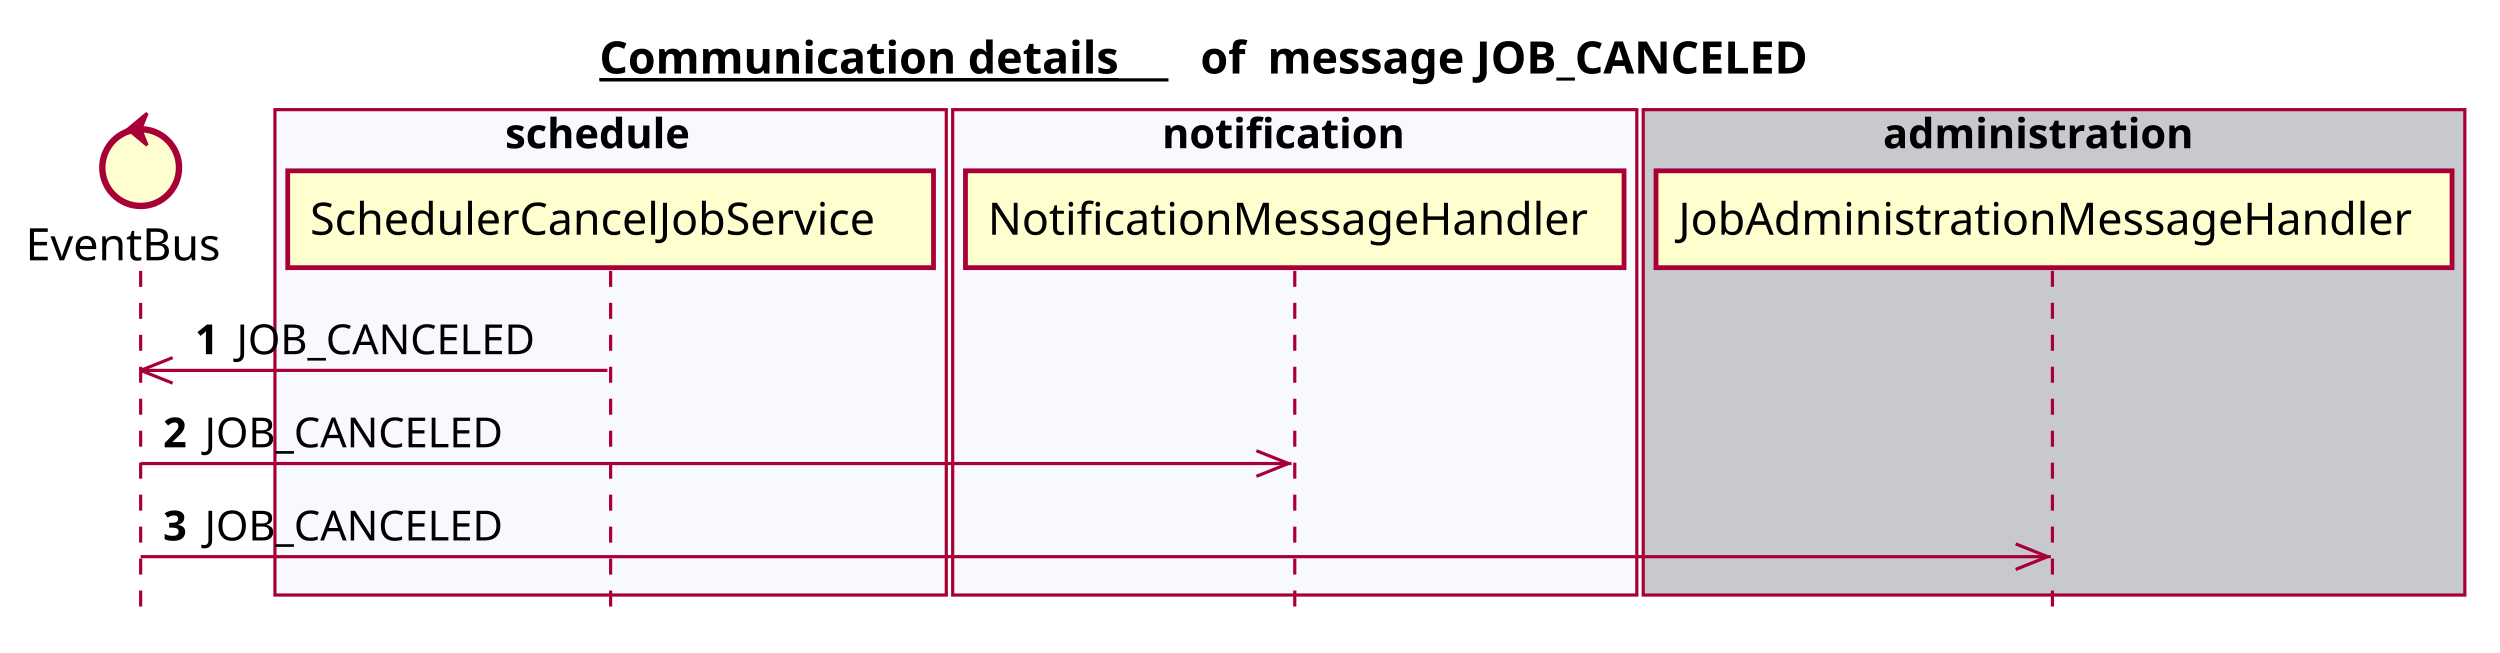
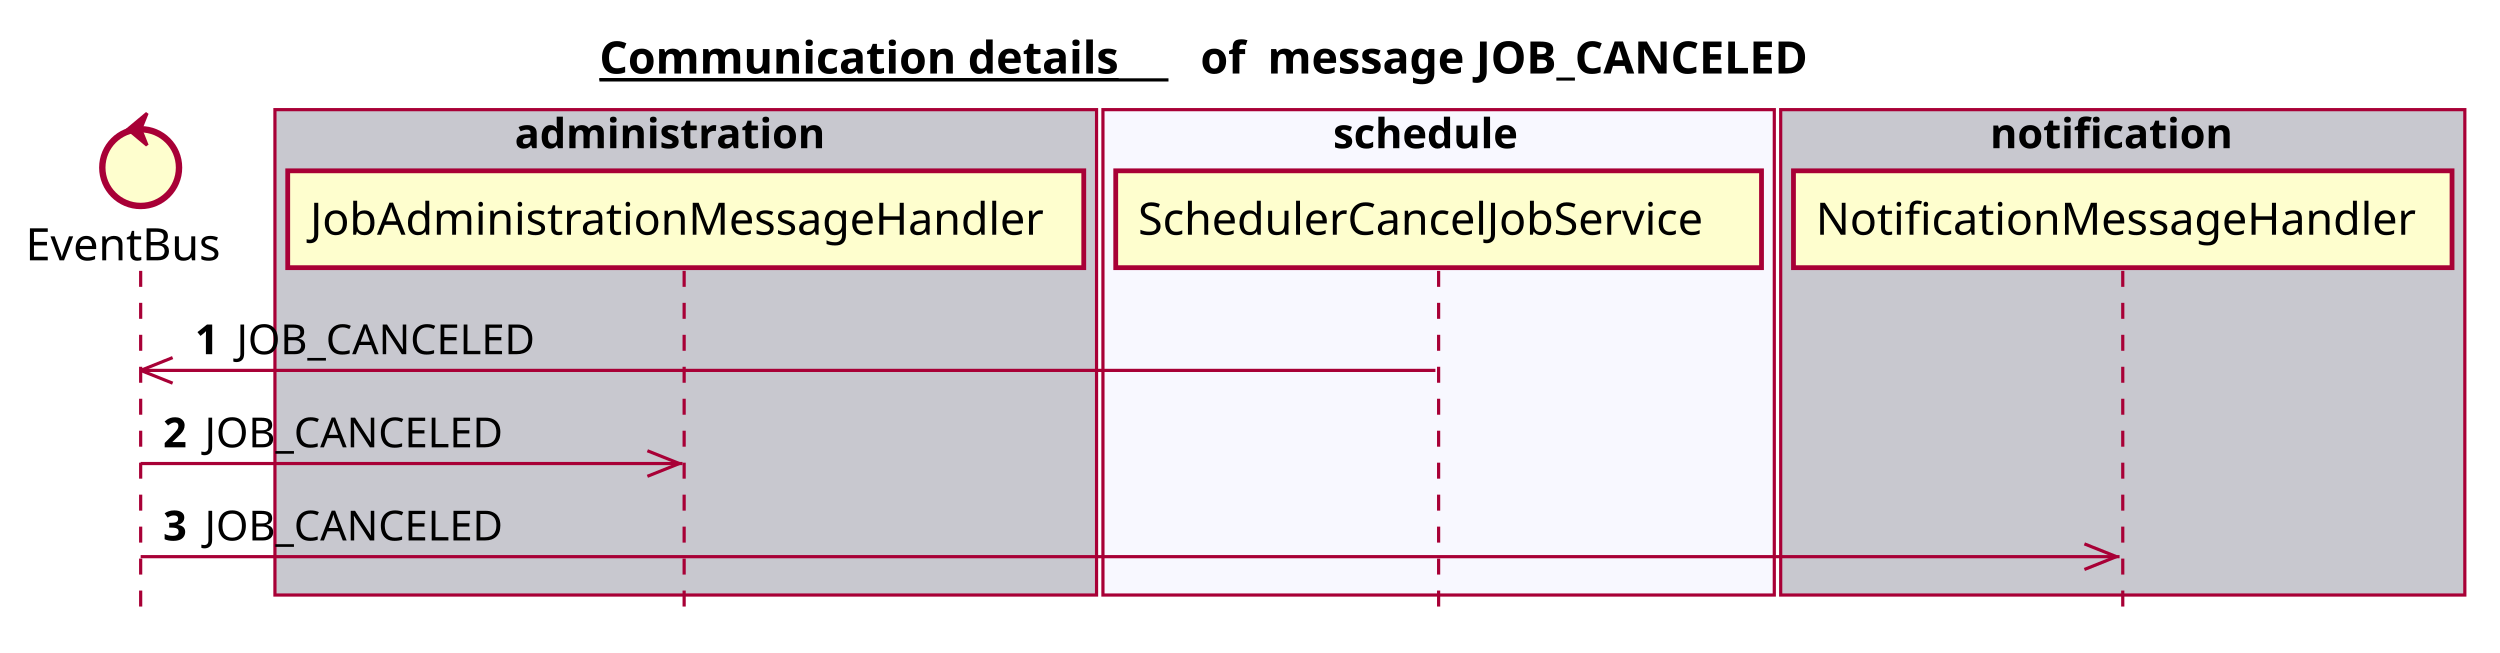
<svg xmlns="http://www.w3.org/2000/svg" contentScriptType="application/ecmascript" contentStyleType="text/css" height="204px" preserveAspectRatio="none" style="width:782px;height:204px;" version="1.1" viewBox="0 0 782 204" width="782px" zoomAndPan="magnify">
  <defs />
  <g>
    <text fill="#000000" font-family="sans-serif" font-size="14" font-weight="bold" lengthAdjust="spacingAndGlyphs" text-decoration="underline" textLength="178" x="187.5" y="22.995">Communication details</text>
    <line style="stroke: #000000; stroke-width: 1.0;" x1="187.5" x2="365.5" y1="24.995" y2="24.995" />
    <text fill="#000000" font-family="sans-serif" font-size="14" font-weight="bold" lengthAdjust="spacingAndGlyphs" textLength="16" x="375.5" y="22.995">of</text>
    <text fill="#000000" font-family="sans-serif" font-size="14" font-weight="bold" lengthAdjust="spacingAndGlyphs" textLength="191" x="396.5" y="22.995">message JOB_CANCELED</text>
-     <rect fill="#F8F8FF" height="151.828" style="stroke: #A80036; stroke-width: 1.0;" width="210" x="86" y="34.297" />
-     <text fill="#000000" font-family="sans-serif" font-size="13" font-weight="bold" lengthAdjust="spacingAndGlyphs" textLength="66" x="158" y="46.364">schedule</text>
-     <rect fill="#F8F8FF" height="151.828" style="stroke: #A80036; stroke-width: 1.0;" width="214" x="298" y="34.297" />
-     <text fill="#000000" font-family="sans-serif" font-size="13" font-weight="bold" lengthAdjust="spacingAndGlyphs" textLength="83" x="363.5" y="46.364">notification</text>
-     <rect fill="#C8C8CF" height="151.828" style="stroke: #A80036; stroke-width: 1.0;" width="257" x="514" y="34.297" />
-     <text fill="#000000" font-family="sans-serif" font-size="13" font-weight="bold" lengthAdjust="spacingAndGlyphs" textLength="107" x="589" y="46.364">administration</text>
+     <rect fill="#C8C8CF" height="151.828" style="stroke: #A80036; stroke-width: 1.0;" width="257" x="86" y="34.297" />
+     <text fill="#000000" font-family="sans-serif" font-size="13" font-weight="bold" lengthAdjust="spacingAndGlyphs" textLength="107" x="161" y="46.364">administration</text>
+     <rect fill="#F8F8FF" height="151.828" style="stroke: #A80036; stroke-width: 1.0;" width="210" x="345" y="34.297" />
+     <text fill="#000000" font-family="sans-serif" font-size="13" font-weight="bold" lengthAdjust="spacingAndGlyphs" textLength="66" x="417" y="46.364">schedule</text>
+     <rect fill="#C8C8CF" height="151.828" style="stroke: #A80036; stroke-width: 1.0;" width="214" x="557" y="34.297" />
+     <text fill="#000000" font-family="sans-serif" font-size="13" font-weight="bold" lengthAdjust="spacingAndGlyphs" textLength="83" x="622.5" y="46.364">notification</text>
    <line style="stroke: #A80036; stroke-width: 1.0; stroke-dasharray: 5.0,5.0;" x1="44" x2="44" y1="84.727" y2="192.125" />
-     <line style="stroke: #A80036; stroke-width: 1.0; stroke-dasharray: 5.0,5.0;" x1="191" x2="191" y1="84.727" y2="192.125" />
-     <line style="stroke: #A80036; stroke-width: 1.0; stroke-dasharray: 5.0,5.0;" x1="405" x2="405" y1="84.727" y2="192.125" />
-     <line style="stroke: #A80036; stroke-width: 1.0; stroke-dasharray: 5.0,5.0;" x1="642" x2="642" y1="84.727" y2="192.125" />
+     <line style="stroke: #A80036; stroke-width: 1.0; stroke-dasharray: 5.0,5.0;" x1="214" x2="214" y1="84.727" y2="192.125" />
+     <line style="stroke: #A80036; stroke-width: 1.0; stroke-dasharray: 5.0,5.0;" x1="450" x2="450" y1="84.727" y2="192.125" />
+     <line style="stroke: #A80036; stroke-width: 1.0; stroke-dasharray: 5.0,5.0;" x1="664" x2="664" y1="84.727" y2="192.125" />
    <text fill="#000000" font-family="sans-serif" font-size="14" lengthAdjust="spacingAndGlyphs" textLength="66" x="8" y="81.425">EventBus</text>
    <ellipse cx="44" cy="52.43" fill="#FEFECE" rx="12" ry="12" style="stroke: #A80036; stroke-width: 2.0;" />
    <polygon fill="#A80036" points="40,40.43,46,35.43,44,40.43,46,45.43,40,40.43" style="stroke: #A80036; stroke-width: 1.0;" />
-     <rect fill="#FEFECE" height="30.297" style="stroke: #A80036; stroke-width: 1.5;" width="202" x="90" y="53.43" />
-     <text fill="#000000" font-family="sans-serif" font-size="14" lengthAdjust="spacingAndGlyphs" textLength="188" x="97" y="73.425">SchedulerCancelJobService</text>
-     <rect fill="#FEFECE" height="30.297" style="stroke: #A80036; stroke-width: 1.5;" width="206" x="302" y="53.43" />
-     <text fill="#000000" font-family="sans-serif" font-size="14" lengthAdjust="spacingAndGlyphs" textLength="192" x="309" y="73.425">NotificationMessageHandler</text>
-     <rect fill="#FEFECE" height="30.297" style="stroke: #A80036; stroke-width: 1.5;" width="249" x="518" y="53.43" />
-     <text fill="#000000" font-family="sans-serif" font-size="14" lengthAdjust="spacingAndGlyphs" textLength="235" x="525" y="73.425">JobAdministrationMessageHandler</text>
+     <rect fill="#FEFECE" height="30.297" style="stroke: #A80036; stroke-width: 1.5;" width="249" x="90" y="53.43" />
+     <text fill="#000000" font-family="sans-serif" font-size="14" lengthAdjust="spacingAndGlyphs" textLength="235" x="97" y="73.425">JobAdministrationMessageHandler</text>
+     <rect fill="#FEFECE" height="30.297" style="stroke: #A80036; stroke-width: 1.5;" width="202" x="349" y="53.43" />
+     <text fill="#000000" font-family="sans-serif" font-size="14" lengthAdjust="spacingAndGlyphs" textLength="188" x="356" y="73.425">SchedulerCancelJobService</text>
+     <rect fill="#FEFECE" height="30.297" style="stroke: #A80036; stroke-width: 1.5;" width="206" x="561" y="53.43" />
+     <text fill="#000000" font-family="sans-serif" font-size="14" lengthAdjust="spacingAndGlyphs" textLength="192" x="568" y="73.425">NotificationMessageHandler</text>
    <line style="stroke: #A80036; stroke-width: 1.0;" x1="44" x2="54" y1="115.859" y2="111.859" />
    <line style="stroke: #A80036; stroke-width: 1.0;" x1="44" x2="54" y1="115.859" y2="119.859" />
-     <line style="stroke: #A80036; stroke-width: 1.0;" x1="44" x2="190" y1="115.859" y2="115.859" />
+     <line style="stroke: #A80036; stroke-width: 1.0;" x1="44" x2="449" y1="115.859" y2="115.859" />
    <text fill="#000000" font-family="sans-serif" font-size="13" font-weight="bold" lengthAdjust="spacingAndGlyphs" textLength="9" x="61" y="110.793">1</text>
    <text fill="#000000" font-family="sans-serif" font-size="13" lengthAdjust="spacingAndGlyphs" textLength="99" x="74" y="110.793">JOB_CANCELED</text>
-     <line style="stroke: #A80036; stroke-width: 1.0;" x1="403" x2="393" y1="144.992" y2="140.992" />
-     <line style="stroke: #A80036; stroke-width: 1.0;" x1="403" x2="393" y1="144.992" y2="148.992" />
-     <line style="stroke: #A80036; stroke-width: 1.0;" x1="44" x2="404" y1="144.992" y2="144.992" />
+     <line style="stroke: #A80036; stroke-width: 1.0;" x1="212.5" x2="202.5" y1="144.992" y2="140.992" />
+     <line style="stroke: #A80036; stroke-width: 1.0;" x1="212.5" x2="202.5" y1="144.992" y2="148.992" />
+     <line style="stroke: #A80036; stroke-width: 1.0;" x1="44" x2="213.5" y1="144.992" y2="144.992" />
    <text fill="#000000" font-family="sans-serif" font-size="13" font-weight="bold" lengthAdjust="spacingAndGlyphs" textLength="9" x="51" y="139.926">2</text>
    <text fill="#000000" font-family="sans-serif" font-size="13" lengthAdjust="spacingAndGlyphs" textLength="99" x="64" y="139.926">JOB_CANCELED</text>
-     <line style="stroke: #A80036; stroke-width: 1.0;" x1="640.5" x2="630.5" y1="174.125" y2="170.125" />
-     <line style="stroke: #A80036; stroke-width: 1.0;" x1="640.5" x2="630.5" y1="174.125" y2="178.125" />
-     <line style="stroke: #A80036; stroke-width: 1.0;" x1="44" x2="641.5" y1="174.125" y2="174.125" />
+     <line style="stroke: #A80036; stroke-width: 1.0;" x1="662" x2="652" y1="174.125" y2="170.125" />
+     <line style="stroke: #A80036; stroke-width: 1.0;" x1="662" x2="652" y1="174.125" y2="178.125" />
+     <line style="stroke: #A80036; stroke-width: 1.0;" x1="44" x2="663" y1="174.125" y2="174.125" />
    <text fill="#000000" font-family="sans-serif" font-size="13" font-weight="bold" lengthAdjust="spacingAndGlyphs" textLength="9" x="51" y="169.059">3</text>
    <text fill="#000000" font-family="sans-serif" font-size="13" lengthAdjust="spacingAndGlyphs" textLength="99" x="64" y="169.059">JOB_CANCELED</text>
  </g>
</svg>
